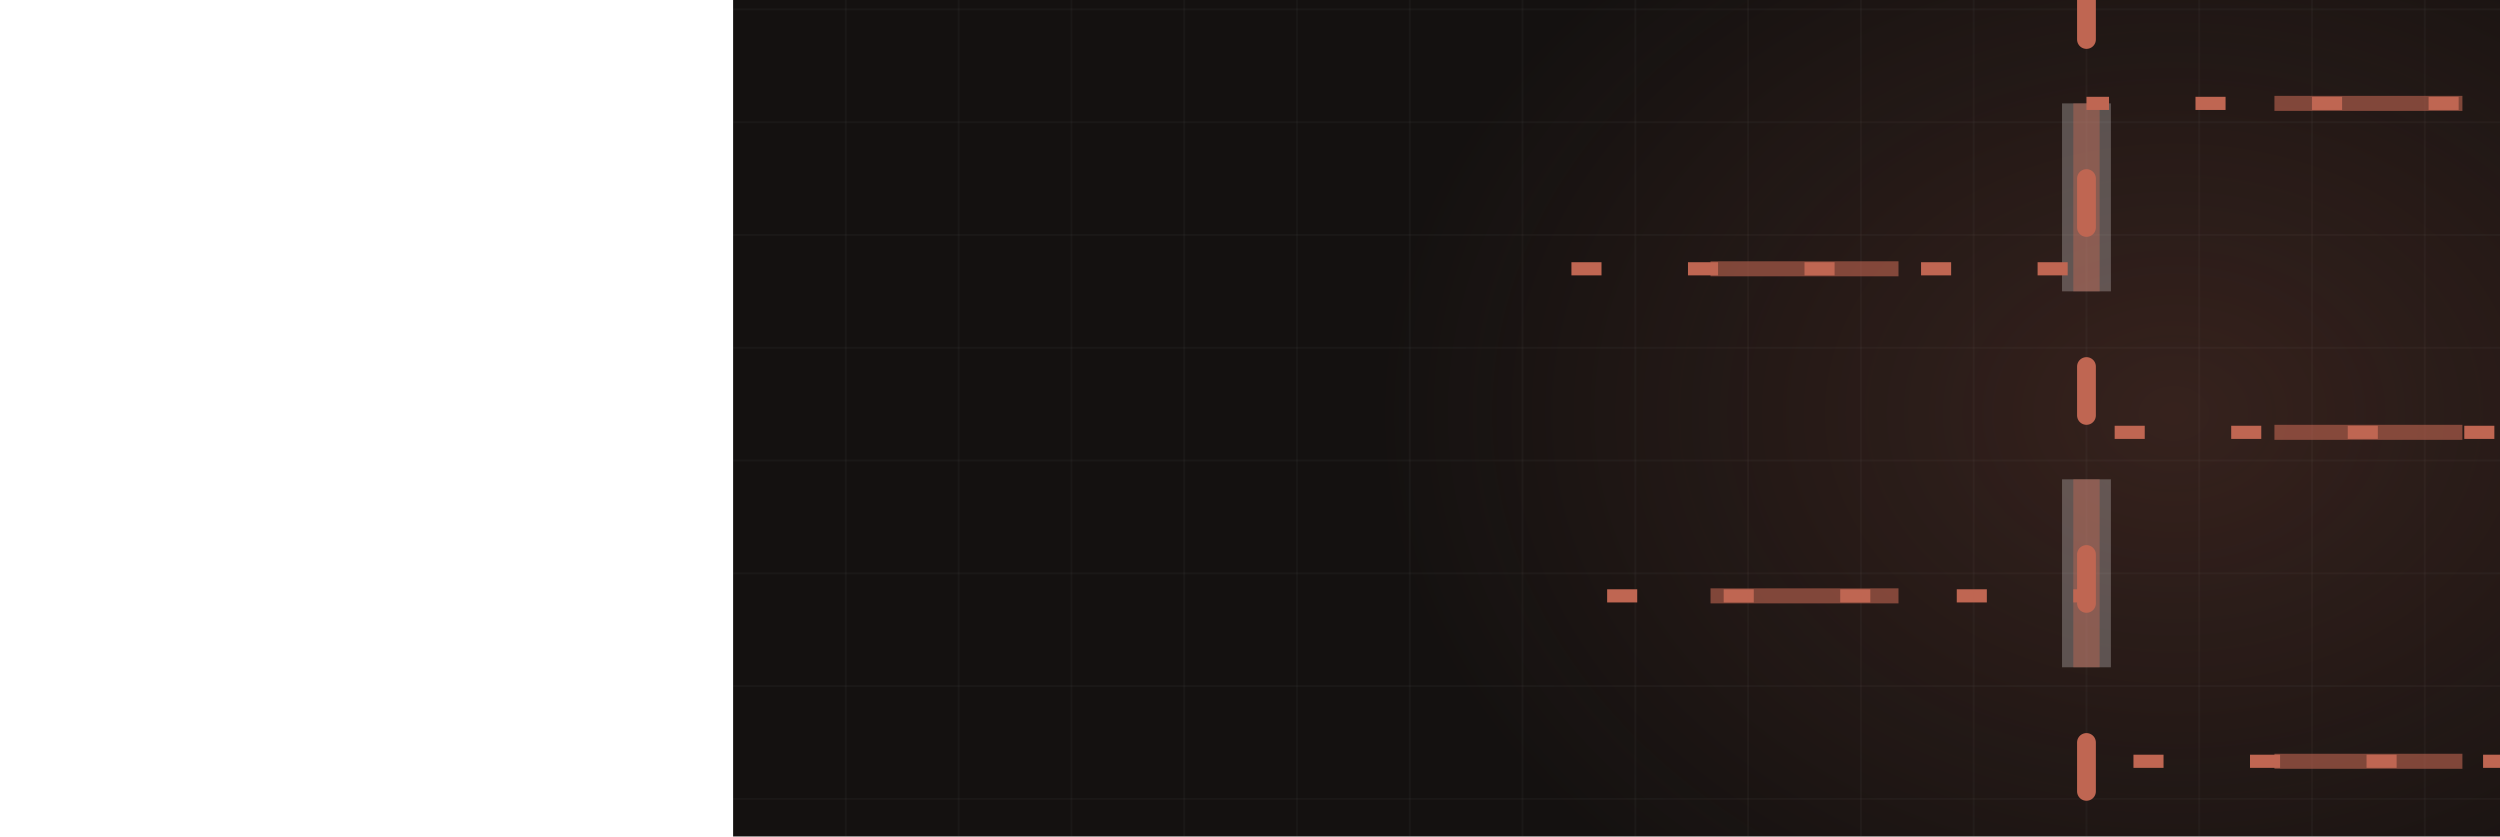
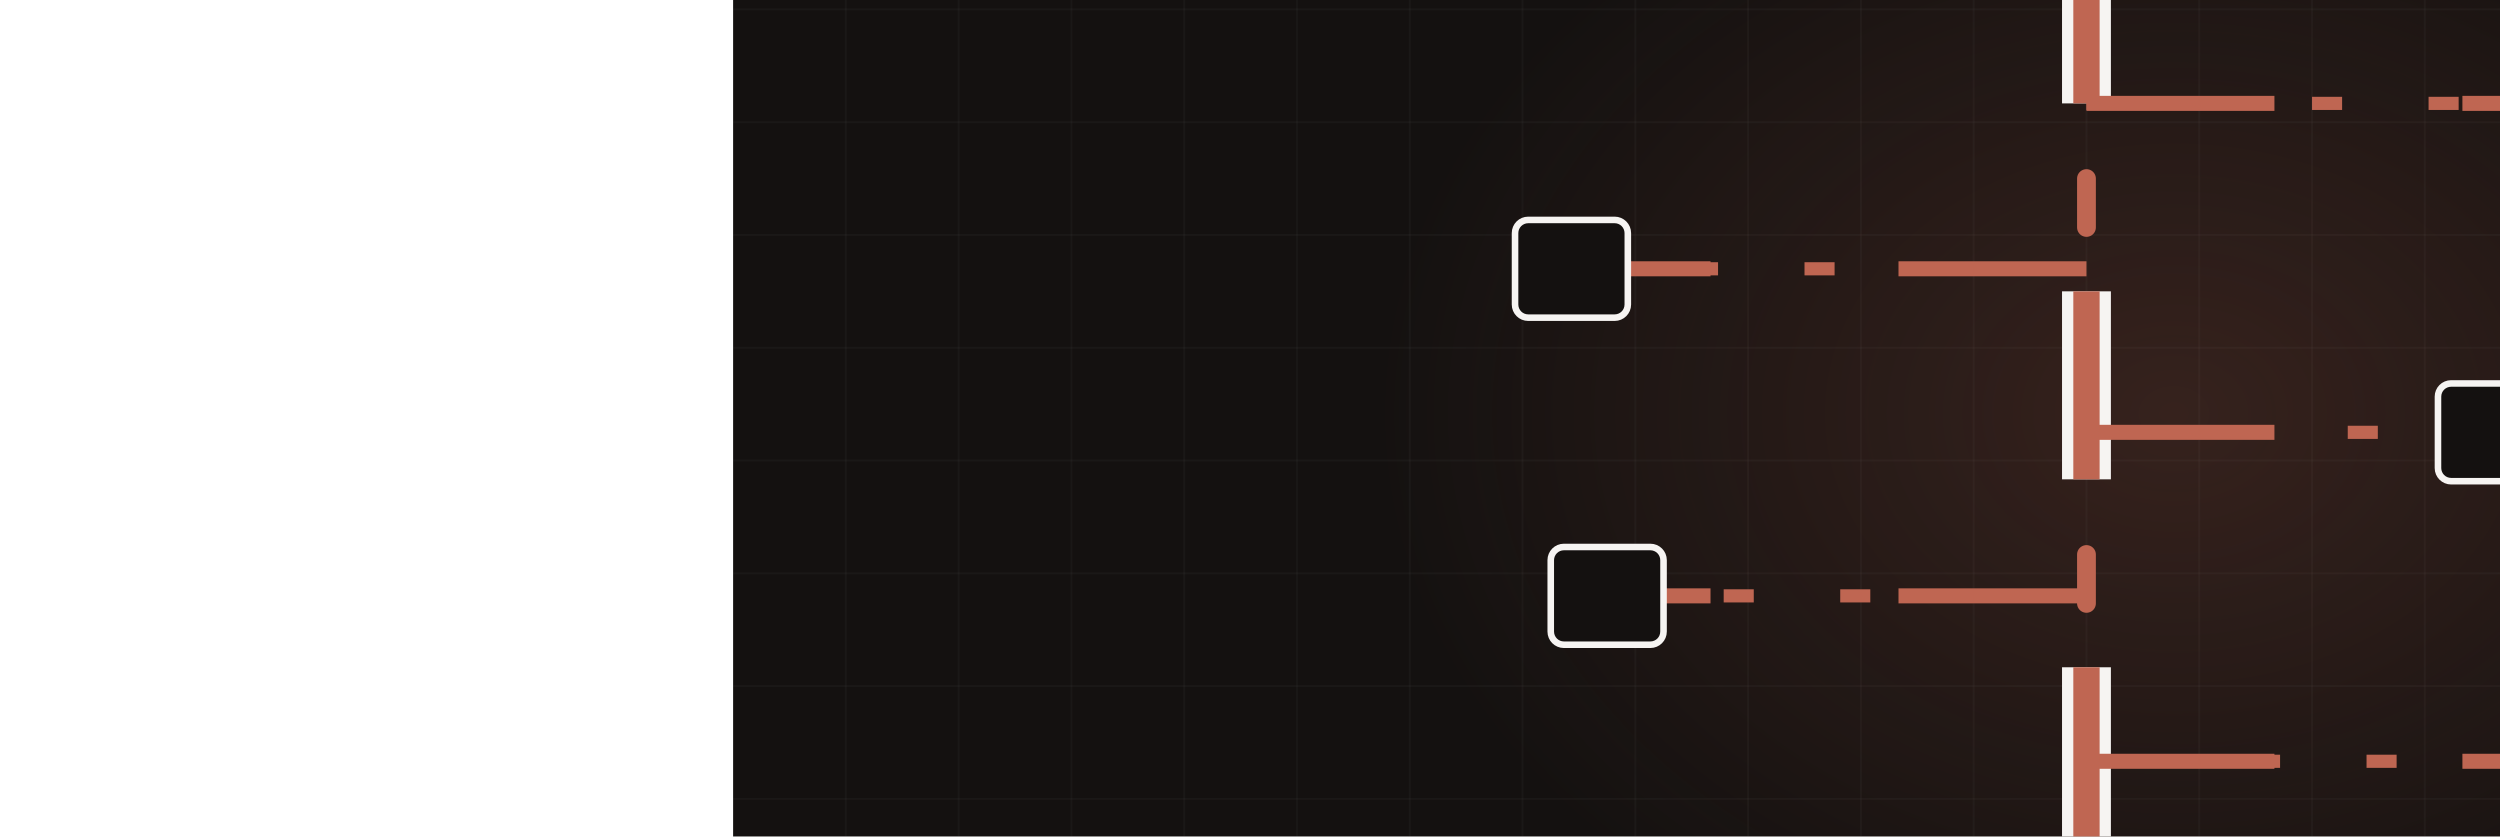
<svg xmlns="http://www.w3.org/2000/svg" viewBox="-390 235 1330 445" width="1330" height="445" preserveAspectRatio="xMidYMid slice" role="img" aria-label="Plumbing riser stack">
  <defs>
    <radialGradient id="glow">
      <stop offset="0%" stop-color="#bf6652" stop-opacity=".20" />
      <stop offset="100%" stop-color="#bf6652" stop-opacity="0" />
    </radialGradient>
  </defs>
-   <style>.dw{stroke-dasharray:100;stroke-dashoffset:100;animation:dw 11.28s ease-in-out infinite}@keyframes dw{0%{stroke-dashoffset:100}24%{stroke-dashoffset:0}84%{stroke-dashoffset:0;opacity:1}95%{stroke-dashoffset:0;opacity:0}100%{stroke-dashoffset:100;opacity:0}}.cur{animation:fl 2.46s linear infinite}@keyframes fl{0%{stroke-dashoffset:200}100%{stroke-dashoffset:0}}.valve{animation:vv 11.28s ease-in-out infinite;transform-origin:560px 300px}@keyframes vv{0%,20%{transform:translate(560px,300px) rotate(0deg)}45%{transform:translate(560px,300px) rotate(150deg)}100%{transform:translate(560px,300px) rotate(150deg)}}.st{opacity:0;animation:stg 11.28s ease-in-out infinite}@keyframes stg{0%,12%{opacity:0;transform:scale(.7)}30%{opacity:1;transform:scale(1)}84%{opacity:1}95%,100%{opacity:0}}@media (prefers-reduced-motion: reduce){*{animation:none!important}.dw{stroke-dashoffset:0!important}[class]{opacity:1!important}}</style>
+   <style>.dw{stroke-dasharray:100;stroke-dashoffset:100;animation:dw 11.28s ease-in-out infinite}@keyframes dw{0%{stroke-dashoffset:100}24%{stroke-dashoffset:0}84%{stroke-dashoffset:0;opacity:1}95%{stroke-dashoffset:0;opacity:0}100%{stroke-dashoffset:100;opacity:0}}.cur{animation:fl 2.46s linear infinite}@keyframes fl{0%{stroke-dashoffset:200}100%{stroke-dashoffset:0}}.valve{animation:vv 11.28s ease-in-out infinite;transform-origin:560px 300px}@keyframes vv{0%,20%{transform:translate(560px,300px) rotate(0deg)}45%{transform:translate(560px,300px) rotate(150deg)}100%{transform:translate(560px,300px) rotate(150deg)}}.st{opacity:0;animation:stg 11.28s ease-in-out infinite}@keyframes stg{0%,12%{opacity:0;transform:scale(.7)}30%{opacity:1;transform:scale(1)}84%{opacity:1}95%,100%{opacity:0}}@media (prefers-reduced-motion: reduce){*{animation:none!important}.dw{stroke-dashoffset:0!important}[class]{opacity:1!important}}/*rest-state*/.dw{stroke-dashoffset:0;opacity:1}.st{opacity:1}</style>
  <rect width="1200" height="900" fill="#141110" />
  <line x1="0" y1="0" x2="0" y2="900" stroke="#f6f4f2" stroke-width="1" opacity=".028" />
  <line x1="60" y1="0" x2="60" y2="900" stroke="#f6f4f2" stroke-width="1" opacity=".028" />
  <line x1="120" y1="0" x2="120" y2="900" stroke="#f6f4f2" stroke-width="1" opacity=".028" />
  <line x1="180" y1="0" x2="180" y2="900" stroke="#f6f4f2" stroke-width="1" opacity=".028" />
  <line x1="240" y1="0" x2="240" y2="900" stroke="#f6f4f2" stroke-width="1" opacity=".028" />
  <line x1="300" y1="0" x2="300" y2="900" stroke="#f6f4f2" stroke-width="1" opacity=".028" />
  <line x1="360" y1="0" x2="360" y2="900" stroke="#f6f4f2" stroke-width="1" opacity=".028" />
  <line x1="420" y1="0" x2="420" y2="900" stroke="#f6f4f2" stroke-width="1" opacity=".028" />
  <line x1="480" y1="0" x2="480" y2="900" stroke="#f6f4f2" stroke-width="1" opacity=".028" />
  <line x1="540" y1="0" x2="540" y2="900" stroke="#f6f4f2" stroke-width="1" opacity=".028" />
  <line x1="600" y1="0" x2="600" y2="900" stroke="#f6f4f2" stroke-width="1" opacity=".028" />
  <line x1="660" y1="0" x2="660" y2="900" stroke="#f6f4f2" stroke-width="1" opacity=".028" />
  <line x1="720" y1="0" x2="720" y2="900" stroke="#f6f4f2" stroke-width="1" opacity=".028" />
  <line x1="780" y1="0" x2="780" y2="900" stroke="#f6f4f2" stroke-width="1" opacity=".028" />
  <line x1="840" y1="0" x2="840" y2="900" stroke="#f6f4f2" stroke-width="1" opacity=".028" />
  <line x1="900" y1="0" x2="900" y2="900" stroke="#f6f4f2" stroke-width="1" opacity=".028" />
  <line x1="960" y1="0" x2="960" y2="900" stroke="#f6f4f2" stroke-width="1" opacity=".028" />
  <line x1="1020" y1="0" x2="1020" y2="900" stroke="#f6f4f2" stroke-width="1" opacity=".028" />
  <line x1="1080" y1="0" x2="1080" y2="900" stroke="#f6f4f2" stroke-width="1" opacity=".028" />
  <line x1="1140" y1="0" x2="1140" y2="900" stroke="#f6f4f2" stroke-width="1" opacity=".028" />
  <line x1="1200" y1="0" x2="1200" y2="900" stroke="#f6f4f2" stroke-width="1" opacity=".028" />
  <line x1="0" y1="0" x2="1200" y2="0" stroke="#f6f4f2" stroke-width="1" opacity=".028" />
  <line x1="0" y1="60" x2="1200" y2="60" stroke="#f6f4f2" stroke-width="1" opacity=".028" />
  <line x1="0" y1="120" x2="1200" y2="120" stroke="#f6f4f2" stroke-width="1" opacity=".028" />
  <line x1="0" y1="180" x2="1200" y2="180" stroke="#f6f4f2" stroke-width="1" opacity=".028" />
  <line x1="0" y1="240" x2="1200" y2="240" stroke="#f6f4f2" stroke-width="1" opacity=".028" />
  <line x1="0" y1="300" x2="1200" y2="300" stroke="#f6f4f2" stroke-width="1" opacity=".028" />
  <line x1="0" y1="360" x2="1200" y2="360" stroke="#f6f4f2" stroke-width="1" opacity=".028" />
  <line x1="0" y1="420" x2="1200" y2="420" stroke="#f6f4f2" stroke-width="1" opacity=".028" />
  <line x1="0" y1="480" x2="1200" y2="480" stroke="#f6f4f2" stroke-width="1" opacity=".028" />
  <line x1="0" y1="540" x2="1200" y2="540" stroke="#f6f4f2" stroke-width="1" opacity=".028" />
  <line x1="0" y1="600" x2="1200" y2="600" stroke="#f6f4f2" stroke-width="1" opacity=".028" />
  <line x1="0" y1="660" x2="1200" y2="660" stroke="#f6f4f2" stroke-width="1" opacity=".028" />
  <line x1="0" y1="720" x2="1200" y2="720" stroke="#f6f4f2" stroke-width="1" opacity=".028" />
  <line x1="0" y1="780" x2="1200" y2="780" stroke="#f6f4f2" stroke-width="1" opacity=".028" />
  <line x1="0" y1="840" x2="1200" y2="840" stroke="#f6f4f2" stroke-width="1" opacity=".028" />
  <line x1="0" y1="900" x2="1200" y2="900" stroke="#f6f4f2" stroke-width="1" opacity=".028" />
  <ellipse cx="768" cy="455" rx="430" ry="330" fill="url(#glow)" />
  <path class="dw" d="M720,690 L720,220" pathLength="100" stroke="#f6f4f2" stroke-width="26" opacity=".26" fill="none" style="animation-delay:0s" />
  <path class="dw" d="M720,690 L720,220" pathLength="100" stroke="#bf6652" stroke-width="14" opacity=".45" fill="none" style="animation-delay:.2s" />
  <path class="dw" d="M720,290 L980,290" pathLength="100" stroke="#bf6652" stroke-width="8" opacity=".6" fill="none" style="animation-delay:0.70s" />
  <path class="cur" d="M980,290 L720,290" fill="none" stroke="#bf6652" stroke-width="7" stroke-dasharray="16 46" />
  <rect class="st" x="950" y="264" width="60" height="52" rx="7" fill="#141110" stroke="#f6f4f2" stroke-width="3.5" opacity=".85" style="animation-delay:1.20s" />
  <path class="dw" d="M720,378 L446,378" pathLength="100" stroke="#bf6652" stroke-width="8" opacity=".6" fill="none" style="animation-delay:0.94s" />
  <path class="cur" d="M446,378 L720,378" fill="none" stroke="#bf6652" stroke-width="7" stroke-dasharray="16 46" />
  <rect class="st" x="416" y="352" width="60" height="52" rx="7" fill="#141110" stroke="#f6f4f2" stroke-width="3.5" opacity=".85" style="animation-delay:1.40s" />
  <path class="dw" d="M720,465 L937,465" pathLength="100" stroke="#bf6652" stroke-width="8" opacity=".6" fill="none" style="animation-delay:1.18s" />
  <path class="cur" d="M937,465 L720,465" fill="none" stroke="#bf6652" stroke-width="7" stroke-dasharray="16 46" />
  <rect class="st" x="907" y="439" width="60" height="52" rx="7" fill="#141110" stroke="#f6f4f2" stroke-width="3.5" opacity=".85" style="animation-delay:1.60s" />
  <path class="dw" d="M720,552 L465,552" pathLength="100" stroke="#bf6652" stroke-width="8" opacity=".6" fill="none" style="animation-delay:1.42s" />
  <path class="cur" d="M465,552 L720,552" fill="none" stroke="#bf6652" stroke-width="7" stroke-dasharray="16 46" />
  <rect class="st" x="435" y="526" width="60" height="52" rx="7" fill="#141110" stroke="#f6f4f2" stroke-width="3.5" opacity=".85" style="animation-delay:1.80s" />
  <path class="dw" d="M720,640 L1009,640" pathLength="100" stroke="#bf6652" stroke-width="8" opacity=".6" fill="none" style="animation-delay:1.66s" />
  <path class="cur" d="M1009,640 L720,640" fill="none" stroke="#bf6652" stroke-width="7" stroke-dasharray="16 46" />
  <rect class="st" x="979" y="614" width="60" height="52" rx="7" fill="#141110" stroke="#f6f4f2" stroke-width="3.5" opacity=".85" style="animation-delay:2.00s" />
  <path class="cur" d="M720,230 L720,680" fill="none" stroke="#bf6652" stroke-width="10" stroke-dasharray="26 74" stroke-linecap="round" />
</svg>
